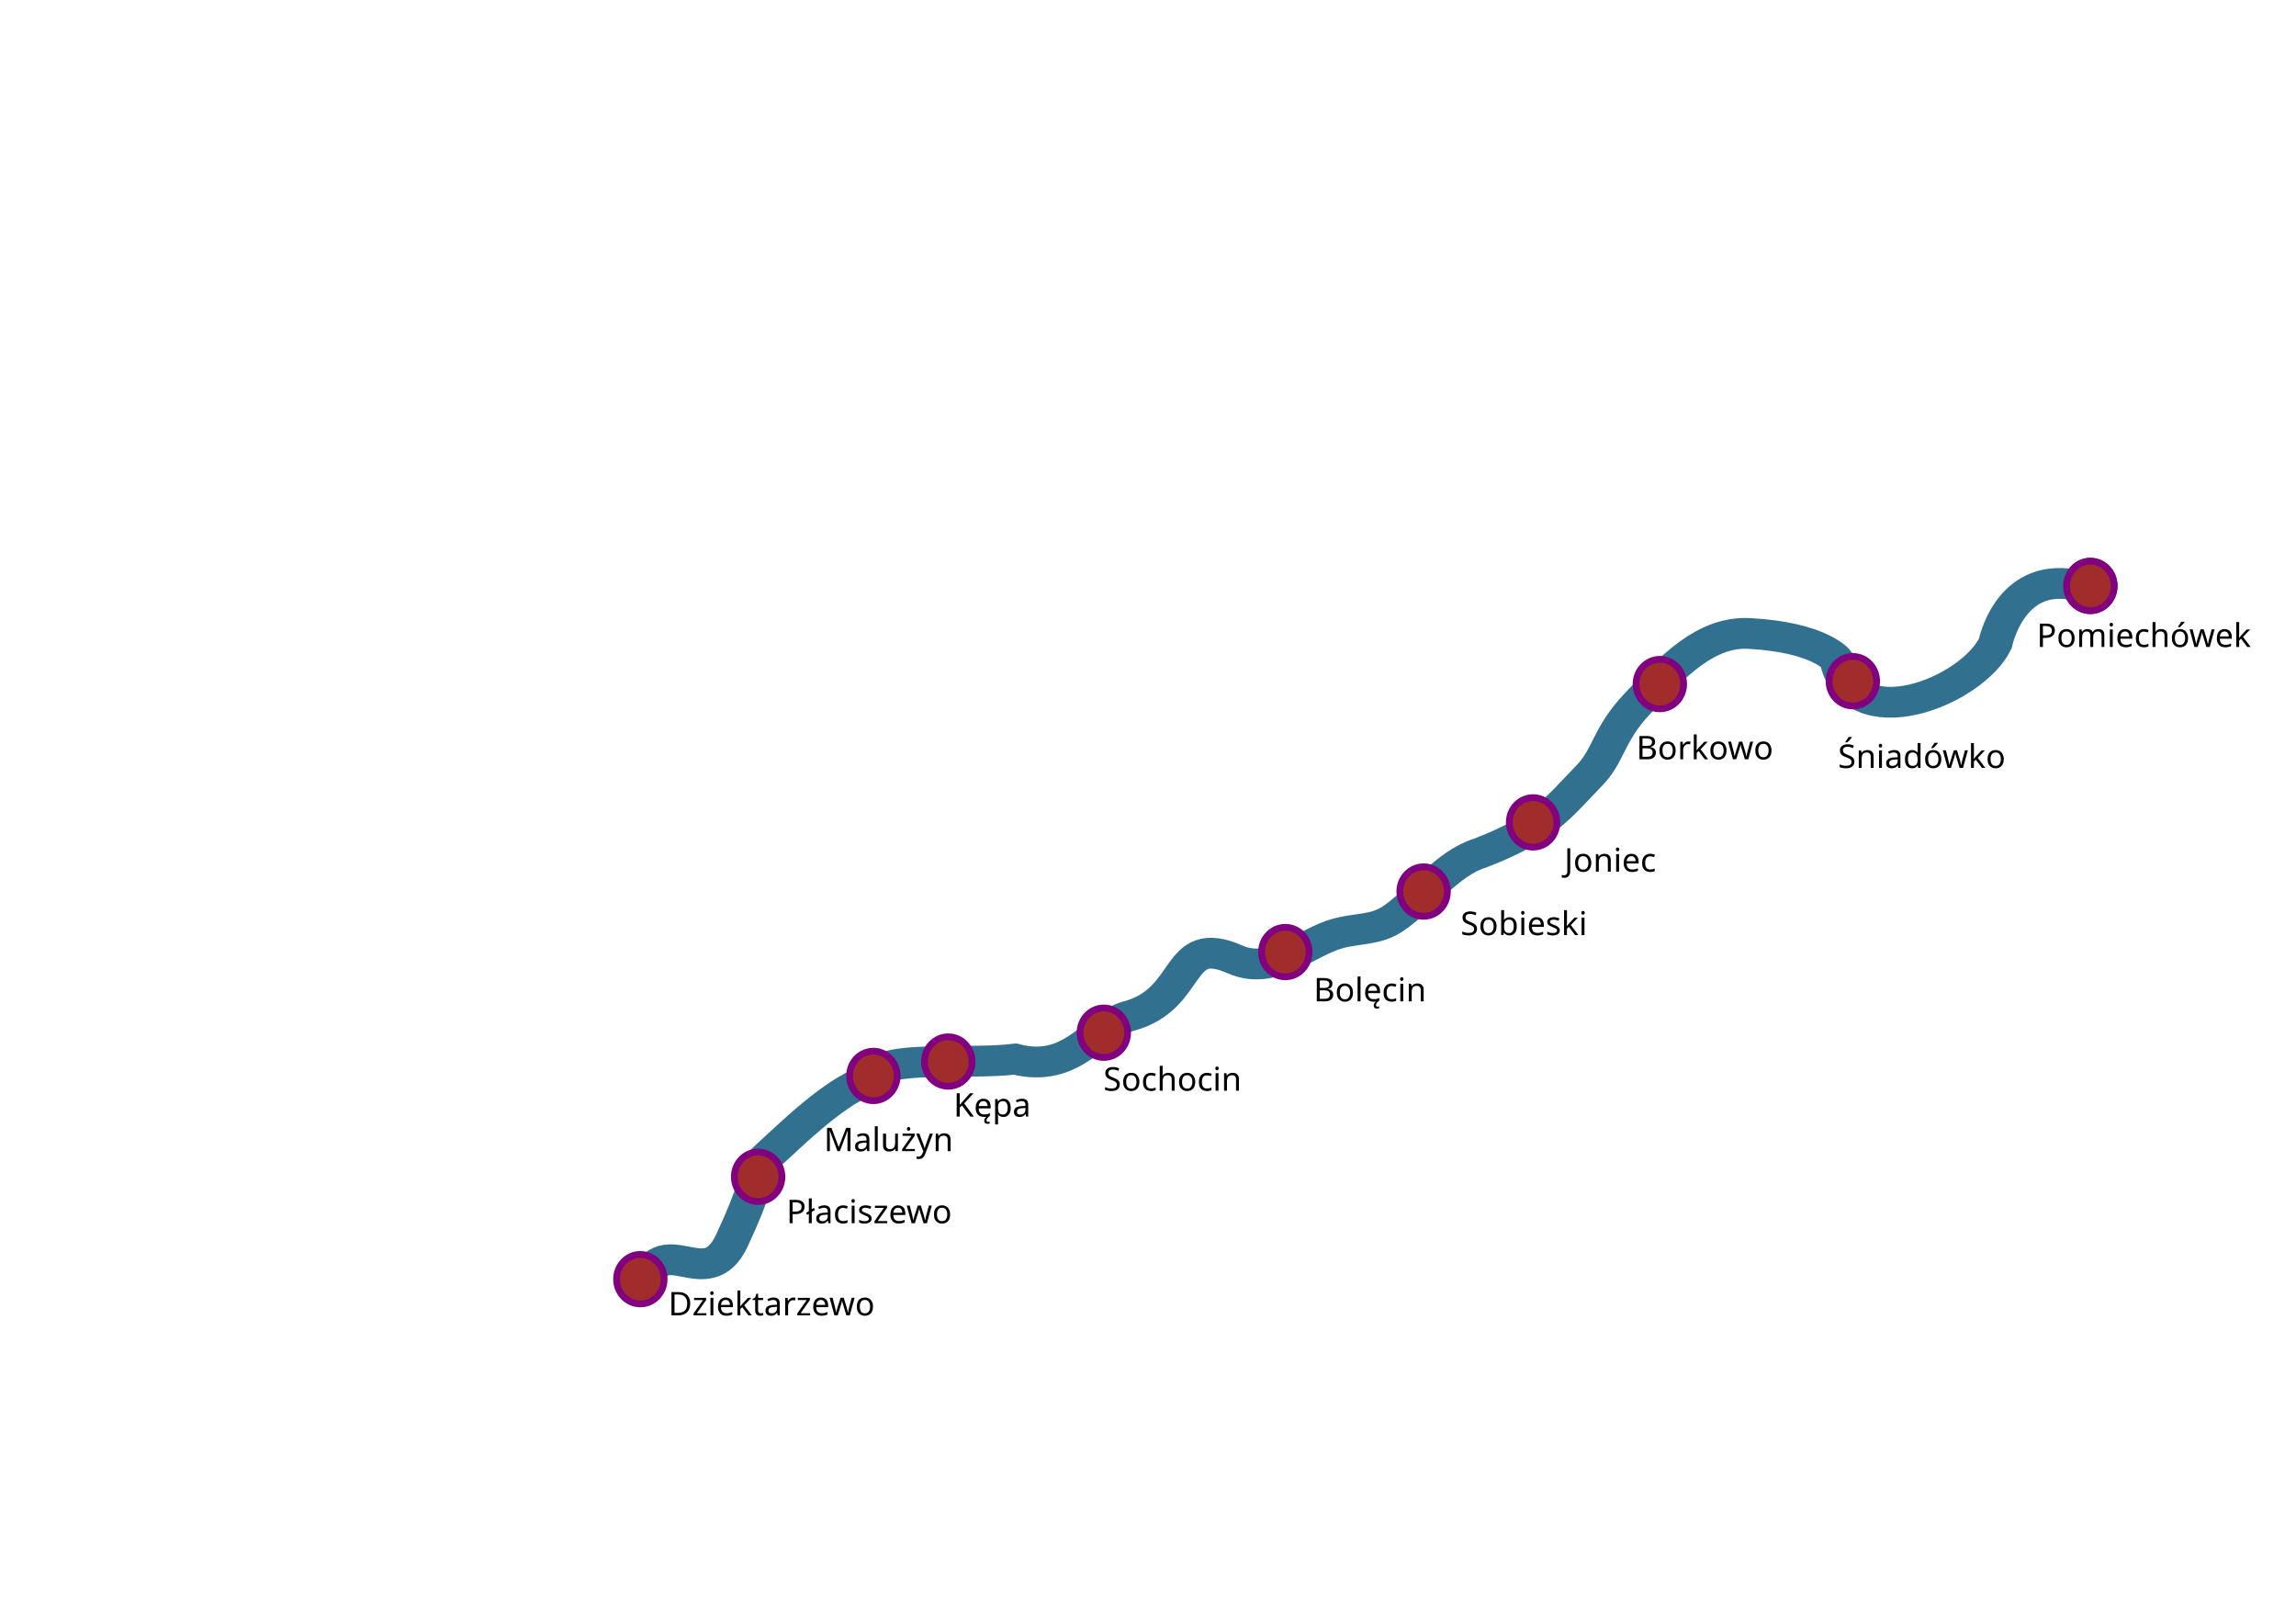
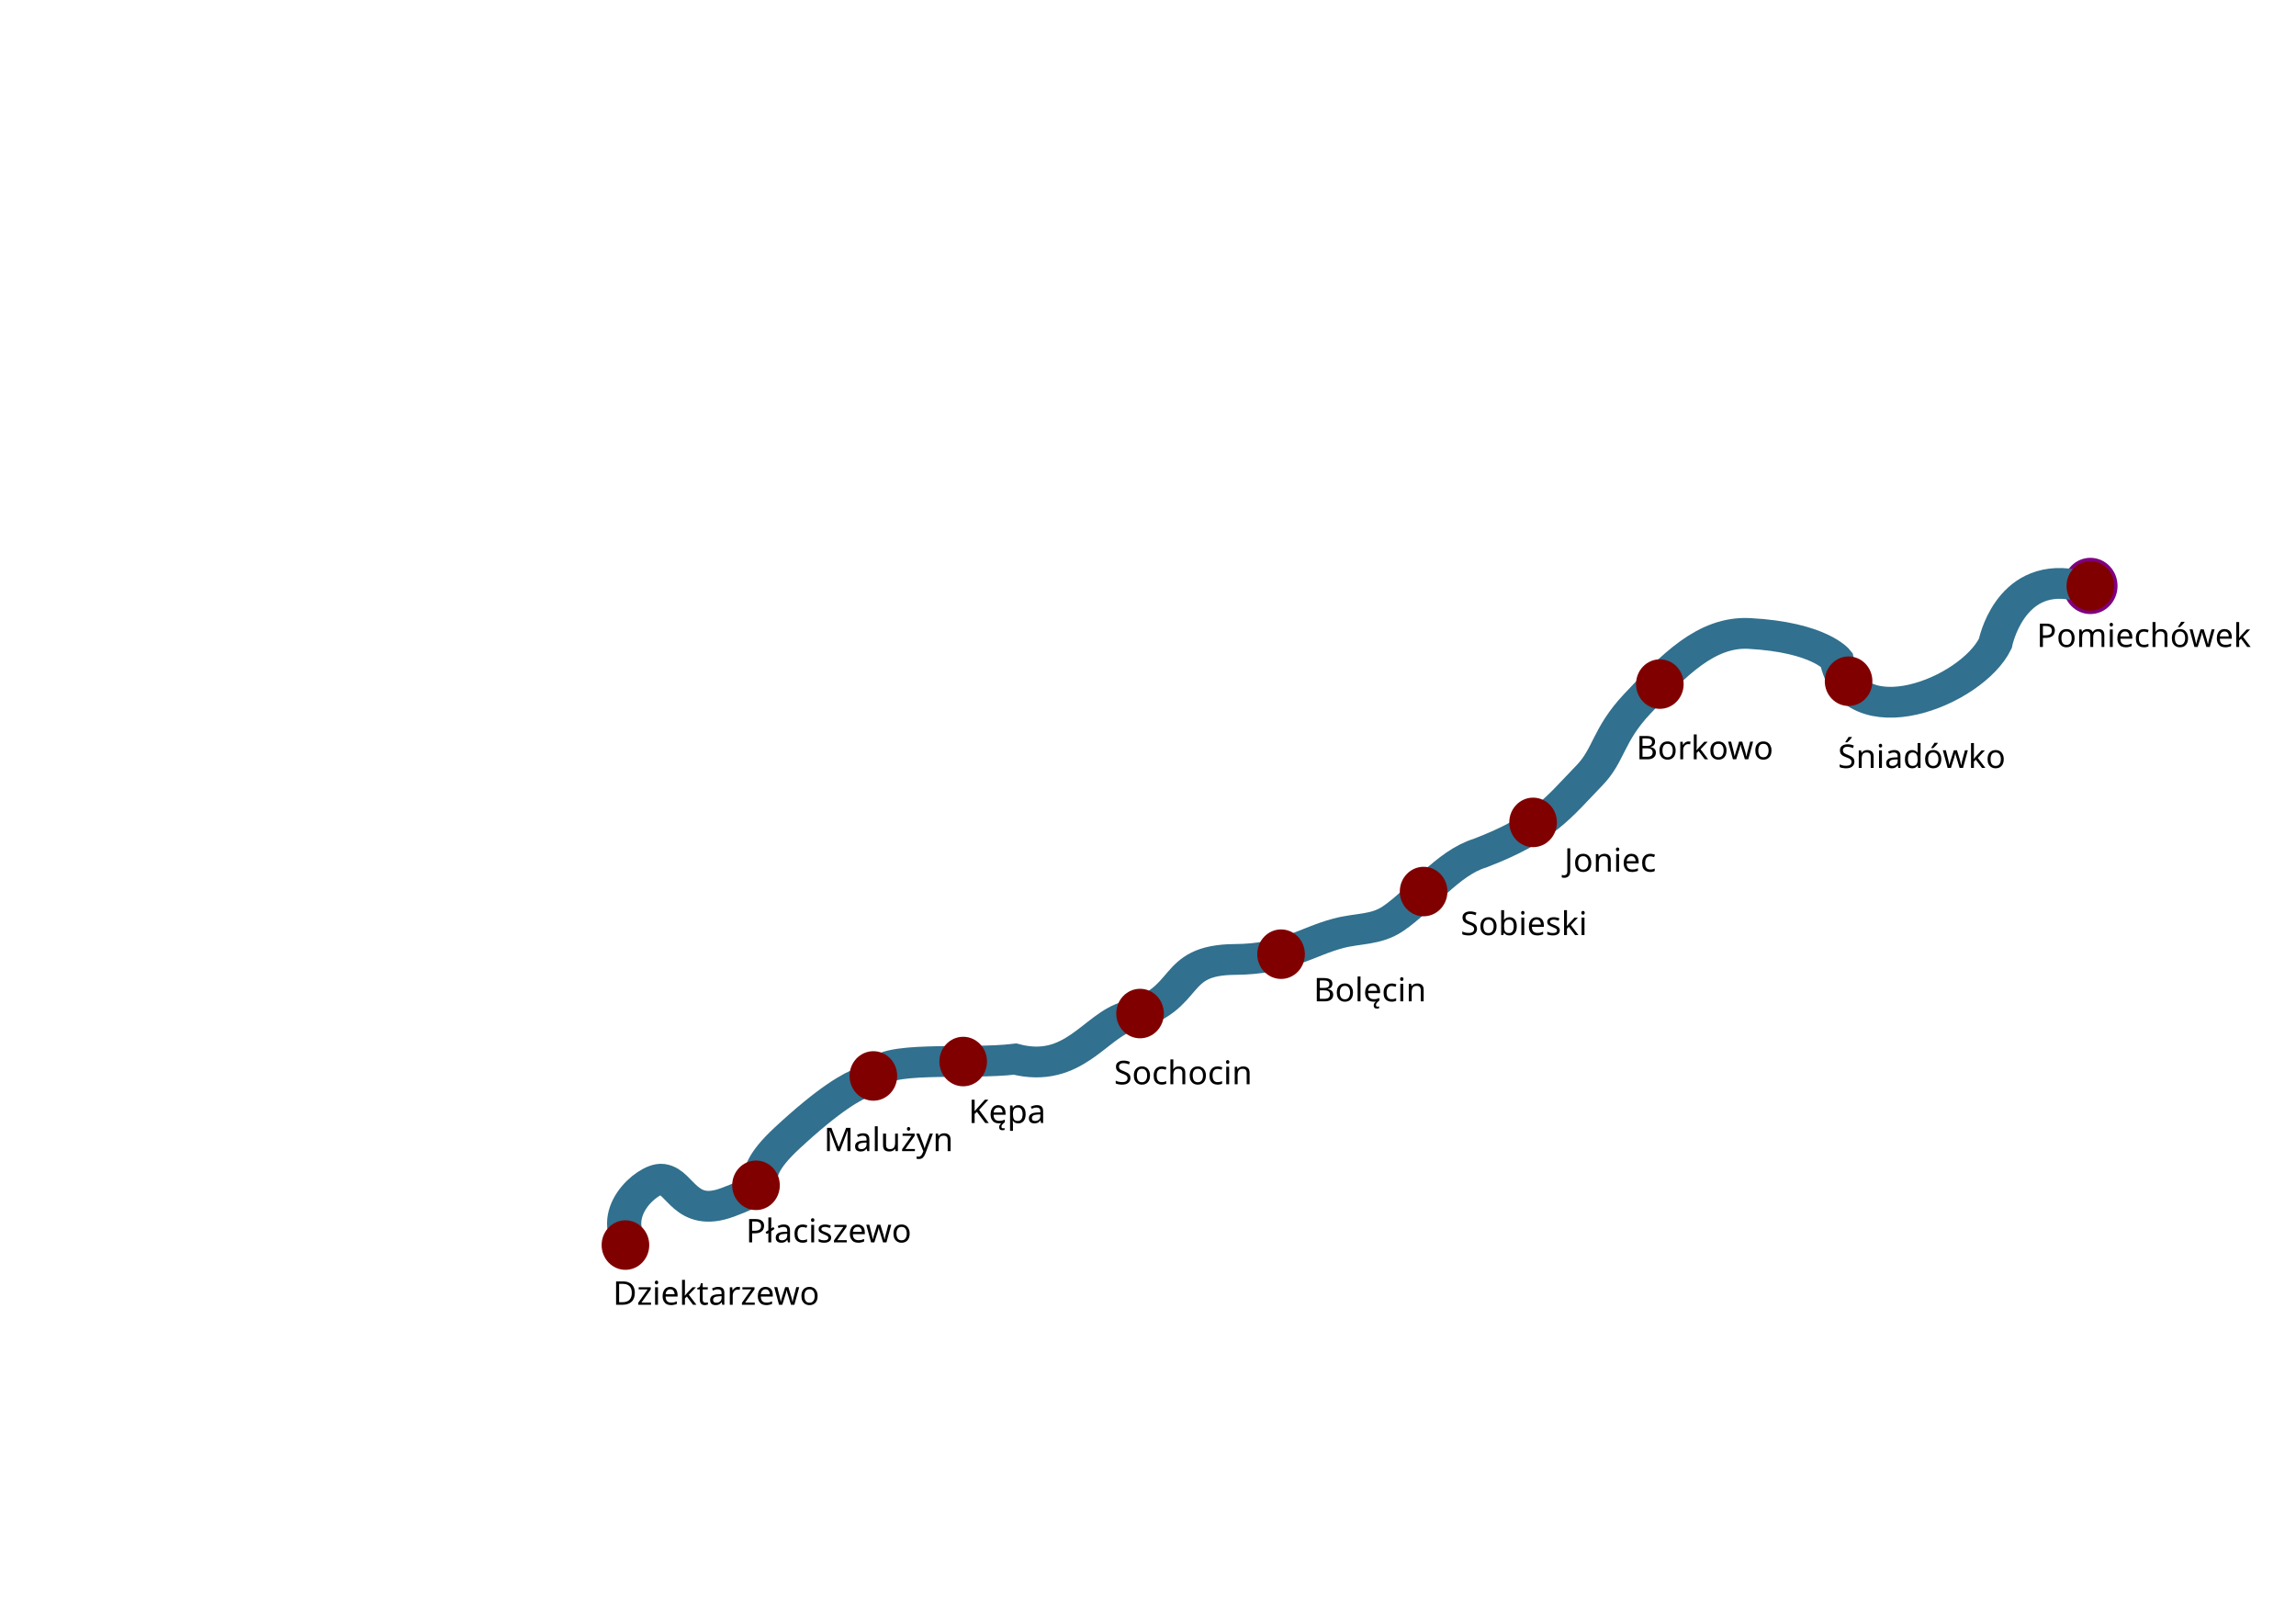
<svg xmlns="http://www.w3.org/2000/svg" width="297mm" height="210mm" viewBox="0 0 297 210" version="1.1" id="svg7949">
  <defs id="defs7943">
    </defs>
  <g id="layer1" transform="translate(0,-87)">
    <g id="g1576">
      <g transform="matrix(0.9962317,0,0,-0.8960207,-16.7318,345.602)" id="g1568" />
      <ellipse style="opacity:0;fill:none;fill-opacity:1;stroke:#31708e;stroke-width:0.465;stroke-miterlimit:4;stroke-dasharray:none;stroke-opacity:1" id="ellipse1570" cx="158.674" cy="127.436" rx="14.684" ry="12.435" />
      <ellipse style="opacity:0;fill:#2b0000;fill-opacity:1;stroke:#800080;stroke-width:0.465;stroke-miterlimit:4;stroke-dasharray:none;stroke-opacity:1" id="ellipse1572" cx="172.432" cy="163.287" rx="6.482" ry="22.886" />
      <ellipse cy="162.781" cx="270.4" id="ellipse1574" style="opacity:1;fill:#a02c2c;fill-opacity:1;stroke:#800080;stroke-width:0.871;stroke-miterlimit:4;stroke-dasharray:none;stroke-opacity:1" rx="3.079" ry="3.202" />
    </g>
    <ellipse style="opacity:0;fill:#f7f9fb;fill-opacity:1;stroke:#31708e;stroke-width:0.465;stroke-miterlimit:4;stroke-dasharray:none;stroke-opacity:1" id="path7984" cx="151.662" cy="205.752" rx="7.144" ry="9.26" />
    <ellipse style="opacity:0;fill:#f7f9fb;fill-opacity:1;stroke:#31708e;stroke-width:0.465;stroke-miterlimit:4;stroke-dasharray:none;stroke-opacity:1" id="path7986" cx="164.042" cy="214.979" rx="1.871" ry="6.735" />
    <ellipse style="opacity:0;fill:#2b0000;fill-opacity:1;stroke:#800080;stroke-width:0.465;stroke-miterlimit:4;stroke-dasharray:none;stroke-opacity:1" id="path8584" cx="198.305" cy="139.838" rx="30.03" ry="46.831" />
    <ellipse style="opacity:0;fill:#ff2a2a;fill-opacity:1;stroke:#800080;stroke-width:0.465;stroke-miterlimit:4;stroke-dasharray:none;stroke-opacity:1" id="path23" cx="-170.572" cy="141.628" rx="16.888" ry="35.465" />
    <text xml:space="preserve" style="font-style:normal;font-variant:normal;font-weight:normal;font-stretch:normal;font-size:3.528px;line-height:1.25;font-family:sans-serif;-inkscape-font-specification:'sans-serif, Normal';font-variant-ligatures:normal;font-variant-caps:normal;font-variant-numeric:normal;font-feature-settings:normal;text-align:start;letter-spacing:0.005px;word-spacing:0px;writing-mode:lr-tb;text-anchor:start;fill:#000000;fill-opacity:1;stroke:none;stroke-width:0.265" x="261.602" y="208.681" id="text1471">
      <tspan id="tspan1469" x="261.602" y="211.9" style="stroke-width:0.265" />
    </text>
    <flowRoot xml:space="preserve" id="flowRoot1477" style="fill:black;fill-opacity:1;stroke:none;font-family:sans-serif;font-style:normal;font-weight:normal;font-size:16px;line-height:1.25;letter-spacing:0.02px;word-spacing:0px;-inkscape-font-specification:'sans-serif, Normal';font-stretch:normal;font-variant:normal;text-anchor:start;text-align:start;writing-mode:lr;font-variant-ligatures:normal;font-variant-caps:normal;font-variant-numeric:normal;font-feature-settings:normal">
      <flowRegion id="flowRegion1479">
        <rect id="rect1481" width="132.394" height="32.394" x="909.859" y="457.081" />
      </flowRegion>
      <flowPara id="flowPara1483" />
    </flowRoot>
    <flowRoot xml:space="preserve" id="flowRoot1489" style="fill:black;fill-opacity:1;stroke:none;font-family:sans-serif;font-style:normal;font-weight:normal;font-size:16px;line-height:1.25;letter-spacing:0.02px;word-spacing:0px;-inkscape-font-specification:'sans-serif, Normal';font-stretch:normal;font-variant:normal;text-anchor:start;text-align:start;writing-mode:lr;font-variant-ligatures:normal;font-variant-caps:normal;font-variant-numeric:normal;font-feature-settings:normal">
      <flowRegion id="flowRegion1491">
        <rect id="rect1493" width="2228.169" height="892.958" x="-1554.93" y="-613.341" />
      </flowRegion>
      <flowPara id="flowPara1495" />
    </flowRoot>
    <g id="g1506">
      <g id="g1509" transform="matrix(0.9962317,0,0,-0.8960207,-16.7318,345.602)">
        <g id="g1593" />
-         <path id="path1619" style="fill:none;stroke:#31708e;stroke-width:4.444;stroke-linecap:butt;stroke-linejoin:miter;stroke-miterlimit:4;stroke-dasharray:none;stroke-opacity:1" d="m 285.974,204.218 c -8.312,1.654 -10.097,-8.486 -10.097,-8.486 -3.066,-7.008 -18.511,-13.805 -20.611,-2.323 0,0 -2.252,3.218 -11.312,3.765 -5.595,0.338 -9.846,-4.569 -14.597,-10.189 -3.798,-4.493 -3.61,-7.356 -6.205,-10.323 -4.041,-4.622 -5.789,-7.603 -14.181,-11.194 -4.213,-1.41 -7.74,-6.788 -11.289,-9.454 -2.244,-1.685 -4.477,-1.345 -7.115,-2.12 -4.191,-1.231 -8.478,-6.186 -13.396,-3.771 -7.851,3.855 -5.504,-5.721 -13.843,-8.188 -4.305,-1.274 -7.098,-8.393 -14.742,-6.196 -5.927,-0.829 -17.964,0.607 -17.782,-2.486 0.093,-1.581 -0.748,2.495 -11.807,-8.911 -6.645,-6.854 -1.122,-0.416 -7.182,-14.82 -3.416,-8.121 -9.119,2.386 -11.501,-6.798" />
+         <path id="path1619" style="fill:none;stroke:#31708e;stroke-width:4.444;stroke-linecap:butt;stroke-linejoin:miter;stroke-miterlimit:4;stroke-dasharray:none;stroke-opacity:1" d="m 285.974,204.218 c -8.312,1.654 -10.097,-8.486 -10.097,-8.486 -3.066,-7.008 -18.511,-13.805 -20.611,-2.323 0,0 -2.252,3.218 -11.312,3.765 -5.595,0.338 -9.846,-4.569 -14.597,-10.189 -3.798,-4.493 -3.61,-7.356 -6.205,-10.323 -4.041,-4.622 -5.789,-7.603 -14.181,-11.194 -4.213,-1.41 -7.74,-6.788 -11.289,-9.454 -2.244,-1.685 -4.477,-1.345 -7.115,-2.12 -4.191,-1.231 -6.818,-3.725 -13.396,-3.771 -8.582,-0.059 -5.504,-5.721 -13.843,-8.188 -4.305,-1.274 -7.098,-8.393 -14.742,-6.196 -5.927,-0.829 -17.964,0.607 -17.782,-2.486 0.093,-1.581 -0.748,2.495 -11.807,-8.911 -6.645,-6.854 -0.237,-6.191 -7.735,-9.284 -5.468,-2.256 -6.081,2.978 -8.495,3.337 -1.775,0.264 -7.53,-5.014 -3.56,-10.135" />
      </g>
      <ellipse ry="12.435" rx="14.684" cy="127.436" cx="158.674" id="path7990" style="opacity:0;fill:none;fill-opacity:1;stroke:#31708e;stroke-width:0.465;stroke-miterlimit:4;stroke-dasharray:none;stroke-opacity:1" />
      <ellipse ry="22.886" rx="6.482" cy="163.287" cx="172.432" id="path8586" style="opacity:0;fill:#2b0000;fill-opacity:1;stroke:#800080;stroke-width:0.465;stroke-miterlimit:4;stroke-dasharray:none;stroke-opacity:1" />
-       <ellipse ry="3.202" rx="3.079" style="opacity:1;fill:#a02c2c;fill-opacity:1;stroke:#800080;stroke-width:0.871;stroke-miterlimit:4;stroke-dasharray:none;stroke-opacity:1" id="circle1463" cx="270.4" cy="162.781" />
+       <ellipse ry="3.202" rx="3.079" style="opacity:1;fill:#800000;fill-opacity:1;stroke:none;stroke-width:0.871;stroke-miterlimit:4;stroke-dasharray:none;stroke-opacity:1" id="circle1463" cx="270.4" cy="162.781" />
    </g>
-     <ellipse ry="3.202" rx="3.079" style="opacity:1;fill:#a02c2c;fill-opacity:1;stroke:#800080;stroke-width:0.871;stroke-miterlimit:4;stroke-dasharray:none;stroke-opacity:1" id="ellipse1513" cx="184.151" cy="202.306" />
-     <ellipse cy="175.103" cx="239.676" id="ellipse1515" style="opacity:1;fill:#a02c2c;fill-opacity:1;stroke:#800080;stroke-width:0.871;stroke-miterlimit:4;stroke-dasharray:none;stroke-opacity:1" rx="3.079" ry="3.202" />
+     <ellipse ry="3.202" rx="3.079" style="opacity:1;fill:#800000;fill-opacity:1;stroke:none;stroke-width:0.871;stroke-miterlimit:4;stroke-dasharray:none;stroke-opacity:1" id="ellipse1513" cx="184.151" cy="202.306" />
+     <ellipse cy="175.103" cx="239.125" id="ellipse1515" style="opacity:1;fill:#800000;fill-opacity:1;stroke:none;stroke-width:0.871;stroke-miterlimit:4;stroke-dasharray:none;stroke-opacity:1" rx="3.079" ry="3.202" />
    <text xml:space="preserve" style="font-style:normal;font-variant:normal;font-weight:normal;font-stretch:normal;font-size:4.233px;line-height:1.25;font-family:sans-serif;-inkscape-font-specification:'sans-serif, Normal';font-variant-ligatures:normal;font-variant-caps:normal;font-variant-numeric:normal;font-feature-settings:normal;text-align:start;letter-spacing:0.005px;word-spacing:0px;writing-mode:lr-tb;text-anchor:start;fill:#000000;fill-opacity:1;stroke:none;stroke-width:0.265" x="263.465" y="170.671" id="text1519">
      <tspan id="tspan1517" x="263.465" y="170.671" style="stroke-width:0.265">Pomiechówek</tspan>
    </text>
    <text xml:space="preserve" style="font-style:normal;font-variant:normal;font-weight:normal;font-stretch:normal;font-size:4.233px;line-height:1.25;font-family:sans-serif;-inkscape-font-specification:'sans-serif, Normal';font-variant-ligatures:normal;font-variant-caps:normal;font-variant-numeric:normal;font-feature-settings:normal;text-align:start;letter-spacing:0.005px;word-spacing:0px;writing-mode:lr-tb;text-anchor:start;fill:#000000;fill-opacity:1;stroke:none;stroke-width:0.265" x="228.436" y="185.577" id="text1523">
      <tspan id="tspan1521" x="228.436" y="189.439" style="stroke-width:0.265" />
    </text>
-     <ellipse cy="175.475" cx="214.709" id="ellipse1532" style="opacity:1;fill:#a02c2c;fill-opacity:1;stroke:#800080;stroke-width:0.871;stroke-miterlimit:4;stroke-dasharray:none;stroke-opacity:1" rx="3.079" ry="3.202" />
-     <ellipse ry="3.202" rx="3.079" style="opacity:1;fill:#a02c2c;fill-opacity:1;stroke:#800080;stroke-width:0.871;stroke-miterlimit:4;stroke-dasharray:none;stroke-opacity:1" id="ellipse1549" cx="166.264" cy="210.132" />
-     <ellipse ry="3.202" rx="3.079" style="opacity:1;fill:#a02c2c;fill-opacity:1;stroke:#800080;stroke-width:0.871;stroke-miterlimit:4;stroke-dasharray:none;stroke-opacity:1" id="ellipse1467" cx="98.068" cy="239.199" />
-     <ellipse cy="220.566" cx="142.787" id="ellipse1578" style="opacity:1;fill:#a02c2c;fill-opacity:1;stroke:#800080;stroke-width:0.871;stroke-miterlimit:4;stroke-dasharray:none;stroke-opacity:1" rx="3.079" ry="3.202" />
-     <ellipse cy="193.363" cx="198.312" id="ellipse1580" style="opacity:1;fill:#a02c2c;fill-opacity:1;stroke:#800080;stroke-width:0.871;stroke-miterlimit:4;stroke-dasharray:none;stroke-opacity:1" rx="3.079" ry="3.202" />
-     <ellipse ry="3.202" rx="3.079" style="opacity:1;fill:#a02c2c;fill-opacity:1;stroke:#800080;stroke-width:0.871;stroke-miterlimit:4;stroke-dasharray:none;stroke-opacity:1" id="ellipse1582" cx="82.833" cy="252.44" />
+     <ellipse cy="175.475" cx="214.709" id="ellipse1532" style="opacity:1;fill:#800000;fill-opacity:1;stroke:none;stroke-width:0.871;stroke-miterlimit:4;stroke-dasharray:none;stroke-opacity:1" rx="3.079" ry="3.202" />
+     <ellipse ry="3.202" rx="3.079" style="opacity:1;fill:#800000;fill-opacity:1;stroke:none;stroke-width:0.871;stroke-miterlimit:4;stroke-dasharray:none;stroke-opacity:1" id="ellipse1549" cx="165.713" cy="210.408" />
+     <ellipse ry="3.202" rx="3.079" style="opacity:1;fill:#800000;fill-opacity:1;stroke:none;stroke-width:0.871;stroke-miterlimit:4;stroke-dasharray:none;stroke-opacity:1" id="ellipse1467" cx="97.793" cy="240.301" />
+     <ellipse cy="218.086" cx="147.472" id="ellipse1578" style="opacity:1;fill:#800000;fill-opacity:1;stroke:none;stroke-width:0.871;stroke-miterlimit:4;stroke-dasharray:none;stroke-opacity:1" rx="3.079" ry="3.202" />
+     <ellipse cy="193.363" cx="198.312" id="ellipse1580" style="opacity:1;fill:#800000;fill-opacity:1;stroke:none;stroke-width:0.871;stroke-miterlimit:4;stroke-dasharray:none;stroke-opacity:1" rx="3.079" ry="3.202" />
+     <ellipse ry="3.202" rx="3.079" style="opacity:1;fill:#800000;fill-opacity:1;stroke:none;stroke-width:0.871;stroke-miterlimit:4;stroke-dasharray:none;stroke-opacity:1" id="ellipse1582" cx="80.903" cy="248.03" />
    <text xml:space="preserve" style="font-style:normal;font-variant:normal;font-weight:normal;font-stretch:normal;font-size:4.233px;line-height:1.25;font-family:sans-serif;-inkscape-font-specification:'sans-serif, Normal';font-variant-ligatures:normal;font-variant-caps:normal;font-variant-numeric:normal;font-feature-settings:normal;text-align:start;letter-spacing:0.005px;word-spacing:0px;writing-mode:lr-tb;text-anchor:start;fill:#000000;fill-opacity:1;stroke:none;stroke-width:0.265" x="211.667" y="185.204" id="text1586">
      <tspan id="tspan1584" x="211.667" y="185.204" style="stroke-width:0.265">Borkowo</tspan>
    </text>
    <text xml:space="preserve" style="font-style:normal;font-variant:normal;font-weight:normal;font-stretch:normal;font-size:4.233px;line-height:1.25;font-family:sans-serif;-inkscape-font-specification:'sans-serif, Normal';font-variant-ligatures:normal;font-variant-caps:normal;font-variant-numeric:normal;font-feature-settings:normal;text-align:start;letter-spacing:0.005px;word-spacing:0px;writing-mode:lr-tb;text-anchor:start;fill:#000000;fill-opacity:1;stroke:none;stroke-width:0.265" x="237.752" y="186.322" id="text1590">
      <tspan id="tspan1588" x="237.752" y="186.322" style="stroke-width:0.265">Śniadówko</tspan>
    </text>
    <text xml:space="preserve" style="font-style:normal;font-variant:normal;font-weight:normal;font-stretch:normal;font-size:4.233px;line-height:1.25;font-family:sans-serif;-inkscape-font-specification:'sans-serif, Normal';font-variant-ligatures:normal;font-variant-caps:normal;font-variant-numeric:normal;font-feature-settings:normal;text-align:start;letter-spacing:0.005px;word-spacing:0px;writing-mode:lr-tb;text-anchor:start;fill:#000000;fill-opacity:1;stroke:none;stroke-width:0.265" x="190.053" y="208.309" id="text1597">
      <tspan id="tspan1595" x="190.053" y="212.171" style="stroke-width:0.265" />
    </text>
    <text xml:space="preserve" style="font-style:normal;font-variant:normal;font-weight:normal;font-stretch:normal;font-size:4.233px;line-height:1.25;font-family:sans-serif;-inkscape-font-specification:'sans-serif, Normal';font-variant-ligatures:normal;font-variant-caps:normal;font-variant-numeric:normal;font-feature-settings:normal;text-align:start;letter-spacing:0.005px;word-spacing:0px;writing-mode:lr-tb;text-anchor:start;fill:#000000;fill-opacity:1;stroke:none;stroke-width:0.265" x="188.935" y="207.936" id="text1601">
      <tspan id="tspan1599" x="188.935" y="207.936" style="stroke-width:0.265">Sobieski</tspan>
    </text>
    <text xml:space="preserve" style="font-style:normal;font-variant:normal;font-weight:normal;font-stretch:normal;font-size:4.233px;line-height:1.25;font-family:sans-serif;-inkscape-font-specification:'sans-serif, Normal';font-variant-ligatures:normal;font-variant-caps:normal;font-variant-numeric:normal;font-feature-settings:normal;text-align:start;letter-spacing:0.005px;word-spacing:0px;writing-mode:lr-tb;text-anchor:start;fill:#000000;fill-opacity:1;stroke:none;stroke-width:0.265" x="202.35" y="199.738" id="text1605">
      <tspan id="tspan1603" x="202.35" y="199.738" style="stroke-width:0.265">Joniec</tspan>
    </text>
    <text xml:space="preserve" style="font-style:normal;font-variant:normal;font-weight:normal;font-stretch:normal;font-size:4.233px;line-height:1.25;font-family:sans-serif;-inkscape-font-specification:'sans-serif, Normal';font-variant-ligatures:normal;font-variant-caps:normal;font-variant-numeric:normal;font-feature-settings:normal;text-align:start;letter-spacing:0.005px;word-spacing:0px;writing-mode:lr-tb;text-anchor:start;fill:#000000;fill-opacity:1;stroke:none;stroke-width:0.265" x="169.184" y="219.116" id="text1609">
      <tspan id="tspan1607" x="169.184" y="222.978" style="stroke-width:0.265" />
    </text>
    <text xml:space="preserve" style="font-style:normal;font-variant:normal;font-weight:normal;font-stretch:normal;font-size:4.233px;line-height:1.25;font-family:sans-serif;-inkscape-font-specification:'sans-serif, Normal';font-variant-ligatures:normal;font-variant-caps:normal;font-variant-numeric:normal;font-feature-settings:normal;text-align:start;letter-spacing:0.005px;word-spacing:0px;writing-mode:lr-tb;text-anchor:start;fill:#000000;fill-opacity:1;stroke:none;stroke-width:0.265" x="169.93" y="216.507" id="text1613">
      <tspan id="tspan1611" x="169.93" y="216.507" style="stroke-width:0.265">Bolęcin</tspan>
    </text>
-     <text xml:space="preserve" style="font-style:normal;font-variant:normal;font-weight:normal;font-stretch:normal;font-size:4.233px;line-height:1.25;font-family:sans-serif;-inkscape-font-specification:'sans-serif, Normal';font-variant-ligatures:normal;font-variant-caps:normal;font-variant-numeric:normal;font-feature-settings:normal;text-align:start;letter-spacing:0.005px;word-spacing:0px;writing-mode:lr-tb;text-anchor:start;fill:#000000;fill-opacity:1;stroke:none;stroke-width:0.265" x="142.726" y="228.059" id="text1617">
-       <tspan id="tspan1615" x="142.726" y="228.059" style="stroke-width:0.265">Sochocin</tspan>
+     <text xml:space="preserve" style="font-style:normal;font-variant:normal;font-weight:normal;font-stretch:normal;font-size:4.233px;line-height:1.25;font-family:sans-serif;-inkscape-font-specification:'sans-serif, Normal';font-variant-ligatures:normal;font-variant-caps:normal;font-variant-numeric:normal;font-feature-settings:normal;text-align:start;letter-spacing:0.005px;word-spacing:0px;writing-mode:lr-tb;text-anchor:start;fill:#000000;fill-opacity:1;stroke:none;stroke-width:0.265" x="144.104" y="227.232" id="text1617">
+       <tspan id="tspan1615" x="144.104" y="227.232" style="stroke-width:0.265">Sochocin</tspan>
    </text>
-     <ellipse cy="224.293" cx="122.663" id="ellipse1621" style="opacity:1;fill:#a02c2c;fill-opacity:1;stroke:#800080;stroke-width:0.871;stroke-miterlimit:4;stroke-dasharray:none;stroke-opacity:1" rx="3.079" ry="3.202" />
-     <text xml:space="preserve" style="font-style:normal;font-variant:normal;font-weight:normal;font-stretch:normal;font-size:4.233px;line-height:1.25;font-family:sans-serif;-inkscape-font-specification:'sans-serif, Normal';font-variant-ligatures:normal;font-variant-caps:normal;font-variant-numeric:normal;font-feature-settings:normal;text-align:start;letter-spacing:0.005px;word-spacing:0px;writing-mode:lr-tb;text-anchor:start;fill:#000000;fill-opacity:1;stroke:none;stroke-width:0.265" x="123.348" y="231.413" id="text1625">
-       <tspan id="tspan1623" x="123.348" y="231.413" style="stroke-width:0.265">Kępa</tspan>
+     <ellipse cy="224.293" cx="124.593" id="ellipse1621" style="opacity:1;fill:#800000;fill-opacity:1;stroke:none;stroke-width:0.871;stroke-miterlimit:4;stroke-dasharray:none;stroke-opacity:1" rx="3.079" ry="3.202" />
+     <text xml:space="preserve" style="font-style:normal;font-variant:normal;font-weight:normal;font-stretch:normal;font-size:4.233px;line-height:1.25;font-family:sans-serif;-inkscape-font-specification:'sans-serif, Normal';font-variant-ligatures:normal;font-variant-caps:normal;font-variant-numeric:normal;font-feature-settings:normal;text-align:start;letter-spacing:0.005px;word-spacing:0px;writing-mode:lr-tb;text-anchor:start;fill:#000000;fill-opacity:1;stroke:none;stroke-width:0.265" x="125.277" y="232.24" id="text1625">
+       <tspan id="tspan1623" x="125.277" y="232.24" style="stroke-width:0.265">Kępa</tspan>
    </text>
-     <ellipse cy="226.156" cx="112.974" id="ellipse1627" style="opacity:1;fill:#a02c2c;fill-opacity:1;stroke:#800080;stroke-width:0.871;stroke-miterlimit:4;stroke-dasharray:none;stroke-opacity:1" rx="3.079" ry="3.202" />
+     <ellipse cy="226.156" cx="112.974" id="ellipse1627" style="opacity:1;fill:#800000;fill-opacity:1;stroke:none;stroke-width:0.871;stroke-miterlimit:4;stroke-dasharray:none;stroke-opacity:1" rx="3.079" ry="3.202" />
    <text xml:space="preserve" style="font-style:normal;font-variant:normal;font-weight:normal;font-stretch:normal;font-size:4.233px;line-height:1.25;font-family:sans-serif;-inkscape-font-specification:'sans-serif, Normal';font-variant-ligatures:normal;font-variant-caps:normal;font-variant-numeric:normal;font-feature-settings:normal;text-align:start;letter-spacing:0.005px;word-spacing:0px;writing-mode:lr-tb;text-anchor:start;fill:#000000;fill-opacity:1;stroke:none;stroke-width:0.265" x="117.013" y="235.14" id="text1631">
      <tspan id="tspan1629" x="117.013" y="239.002" style="stroke-width:0.265" />
    </text>
    <text xml:space="preserve" style="font-style:normal;font-variant:normal;font-weight:normal;font-stretch:normal;font-size:4.233px;line-height:1.25;font-family:sans-serif;-inkscape-font-specification:'sans-serif, Normal';font-variant-ligatures:normal;font-variant-caps:normal;font-variant-numeric:normal;font-feature-settings:normal;text-align:start;letter-spacing:0.005px;word-spacing:0px;writing-mode:lr-tb;text-anchor:start;fill:#000000;fill-opacity:1;stroke:none;stroke-width:0.265" x="111.796" y="234.394" id="text1639">
      <tspan id="tspan1637" x="111.796" y="238.257" style="stroke-width:0.265" />
    </text>
    <text xml:space="preserve" style="font-style:normal;font-variant:normal;font-weight:normal;font-stretch:normal;font-size:4.233px;line-height:1.25;font-family:sans-serif;-inkscape-font-specification:'sans-serif, Normal';font-variant-ligatures:normal;font-variant-caps:normal;font-variant-numeric:normal;font-feature-settings:normal;text-align:start;letter-spacing:0.005px;word-spacing:0px;writing-mode:lr-tb;text-anchor:start;fill:#000000;fill-opacity:1;stroke:none;stroke-width:0.265" x="110.305" y="234.767" id="text1643">
      <tspan id="tspan1641" x="110.305" y="238.629" style="stroke-width:0.265" />
    </text>
    <text xml:space="preserve" style="font-style:normal;font-variant:normal;font-weight:normal;font-stretch:normal;font-size:4.233px;line-height:1.25;font-family:sans-serif;-inkscape-font-specification:'sans-serif, Normal';font-variant-ligatures:normal;font-variant-caps:normal;font-variant-numeric:normal;font-feature-settings:normal;text-align:start;letter-spacing:0.005px;word-spacing:0px;writing-mode:lr-tb;text-anchor:start;fill:#000000;fill-opacity:1;stroke:none;stroke-width:0.265" x="106.579" y="235.885" id="text1647">
      <tspan id="tspan1645" x="106.579" y="235.885" style="stroke-width:0.265">Malużyn</tspan>
    </text>
    <text xml:space="preserve" style="font-style:normal;font-variant:normal;font-weight:normal;font-stretch:normal;font-size:4.233px;line-height:1.25;font-family:sans-serif;-inkscape-font-specification:'sans-serif, Normal';font-variant-ligatures:normal;font-variant-caps:normal;font-variant-numeric:normal;font-feature-settings:normal;text-align:start;letter-spacing:0.005px;word-spacing:0px;writing-mode:lr-tb;text-anchor:start;fill:#000000;fill-opacity:1;stroke:none;stroke-width:0.265" x="103.97" y="244.456" id="text1651">
      <tspan id="tspan1649" x="103.97" y="248.318" style="stroke-width:0.265" />
    </text>
    <text xml:space="preserve" style="font-style:normal;font-variant:normal;font-weight:normal;font-stretch:normal;font-size:4.233px;line-height:1.25;font-family:sans-serif;-inkscape-font-specification:'sans-serif, Normal';font-variant-ligatures:normal;font-variant-caps:normal;font-variant-numeric:normal;font-feature-settings:normal;text-align:start;letter-spacing:0.005px;word-spacing:0px;writing-mode:lr-tb;text-anchor:start;fill:#000000;fill-opacity:1;stroke:none;stroke-width:0.265" x="102.852" y="244.829" id="text1655">
      <tspan id="tspan1653" x="102.852" y="248.691" style="stroke-width:0.265" />
    </text>
-     <text xml:space="preserve" style="font-style:normal;font-variant:normal;font-weight:normal;font-stretch:normal;font-size:4.233px;line-height:1.25;font-family:sans-serif;-inkscape-font-specification:'sans-serif, Normal';font-variant-ligatures:normal;font-variant-caps:normal;font-variant-numeric:normal;font-feature-settings:normal;text-align:start;letter-spacing:0.005px;word-spacing:0px;writing-mode:lr-tb;text-anchor:start;fill:#000000;fill-opacity:1;stroke:none;stroke-width:0.265" x="101.734" y="245.201" id="text1659">
-       <tspan id="tspan1657" x="101.734" y="245.201" style="stroke-width:0.265">Płaciszewo</tspan>
+     <text xml:space="preserve" style="font-style:normal;font-variant:normal;font-weight:normal;font-stretch:normal;font-size:4.233px;line-height:1.25;font-family:sans-serif;-inkscape-font-specification:'sans-serif, Normal';font-variant-ligatures:normal;font-variant-caps:normal;font-variant-numeric:normal;font-feature-settings:normal;text-align:start;letter-spacing:0.005px;word-spacing:0px;writing-mode:lr-tb;text-anchor:start;fill:#000000;fill-opacity:1;stroke:none;stroke-width:0.265" x="96.498" y="247.682" id="text1659">
+       <tspan id="tspan1657" x="96.498" y="247.682" style="stroke-width:0.265">Płaciszewo</tspan>
    </text>
    <text xml:space="preserve" style="font-style:normal;font-variant:normal;font-weight:normal;font-stretch:normal;font-size:4.233px;line-height:1.25;font-family:sans-serif;-inkscape-font-specification:'sans-serif, Normal';font-variant-ligatures:normal;font-variant-caps:normal;font-variant-numeric:normal;font-feature-settings:normal;text-align:start;letter-spacing:0.005px;word-spacing:0px;writing-mode:lr-tb;text-anchor:start;fill:#000000;fill-opacity:1;stroke:none;stroke-width:0.265" x="90.555" y="257.871" id="text1663">
      <tspan id="tspan1661" x="90.555" y="261.734" style="stroke-width:0.265" />
    </text>
    <text xml:space="preserve" style="font-style:normal;font-variant:normal;font-weight:normal;font-stretch:normal;font-size:4.233px;line-height:1.25;font-family:sans-serif;-inkscape-font-specification:'sans-serif, Normal';font-variant-ligatures:normal;font-variant-caps:normal;font-variant-numeric:normal;font-feature-settings:normal;text-align:start;letter-spacing:0.005px;word-spacing:0px;writing-mode:lr-tb;text-anchor:start;fill:#000000;fill-opacity:1;stroke:none;stroke-width:0.265" x="88.691" y="259.362" id="text1667">
      <tspan id="tspan1665" x="88.691" y="263.224" style="stroke-width:0.265" />
    </text>
    <text xml:space="preserve" style="font-style:normal;font-variant:normal;font-weight:normal;font-stretch:normal;font-size:4.233px;line-height:1.25;font-family:sans-serif;-inkscape-font-specification:'sans-serif, Normal';font-variant-ligatures:normal;font-variant-caps:normal;font-variant-numeric:normal;font-feature-settings:normal;text-align:start;letter-spacing:0.005px;word-spacing:0px;writing-mode:lr-tb;text-anchor:start;fill:#000000;fill-opacity:1;stroke:none;stroke-width:0.265" x="89.064" y="258.244" id="text1671">
      <tspan id="tspan1669" x="89.064" y="262.106" style="stroke-width:0.265" />
    </text>
-     <text xml:space="preserve" style="font-style:normal;font-variant:normal;font-weight:normal;font-stretch:normal;font-size:4.233px;line-height:1.25;font-family:sans-serif;-inkscape-font-specification:'sans-serif, Normal';font-variant-ligatures:normal;font-variant-caps:normal;font-variant-numeric:normal;font-feature-settings:normal;text-align:start;letter-spacing:0.005px;word-spacing:0px;writing-mode:lr-tb;text-anchor:start;fill:#000000;fill-opacity:1;stroke:none;stroke-width:0.265" x="86.455" y="257.126" id="text1675">
-       <tspan id="tspan1673" x="86.455" y="257.126" style="stroke-width:0.265">Dziektarzewo</tspan>
+     <text xml:space="preserve" style="font-style:normal;font-variant:normal;font-weight:normal;font-stretch:normal;font-size:4.233px;line-height:1.25;font-family:sans-serif;-inkscape-font-specification:'sans-serif, Normal';font-variant-ligatures:normal;font-variant-caps:normal;font-variant-numeric:normal;font-feature-settings:normal;text-align:start;letter-spacing:0.005px;word-spacing:0px;writing-mode:lr-tb;text-anchor:start;fill:#000000;fill-opacity:1;stroke:none;stroke-width:0.265" x="79.29" y="255.748" id="text1675">
+       <tspan id="tspan1673" x="79.29" y="255.748" style="stroke-width:0.265">Dziektarzewo</tspan>
    </text>
  </g>
</svg>
